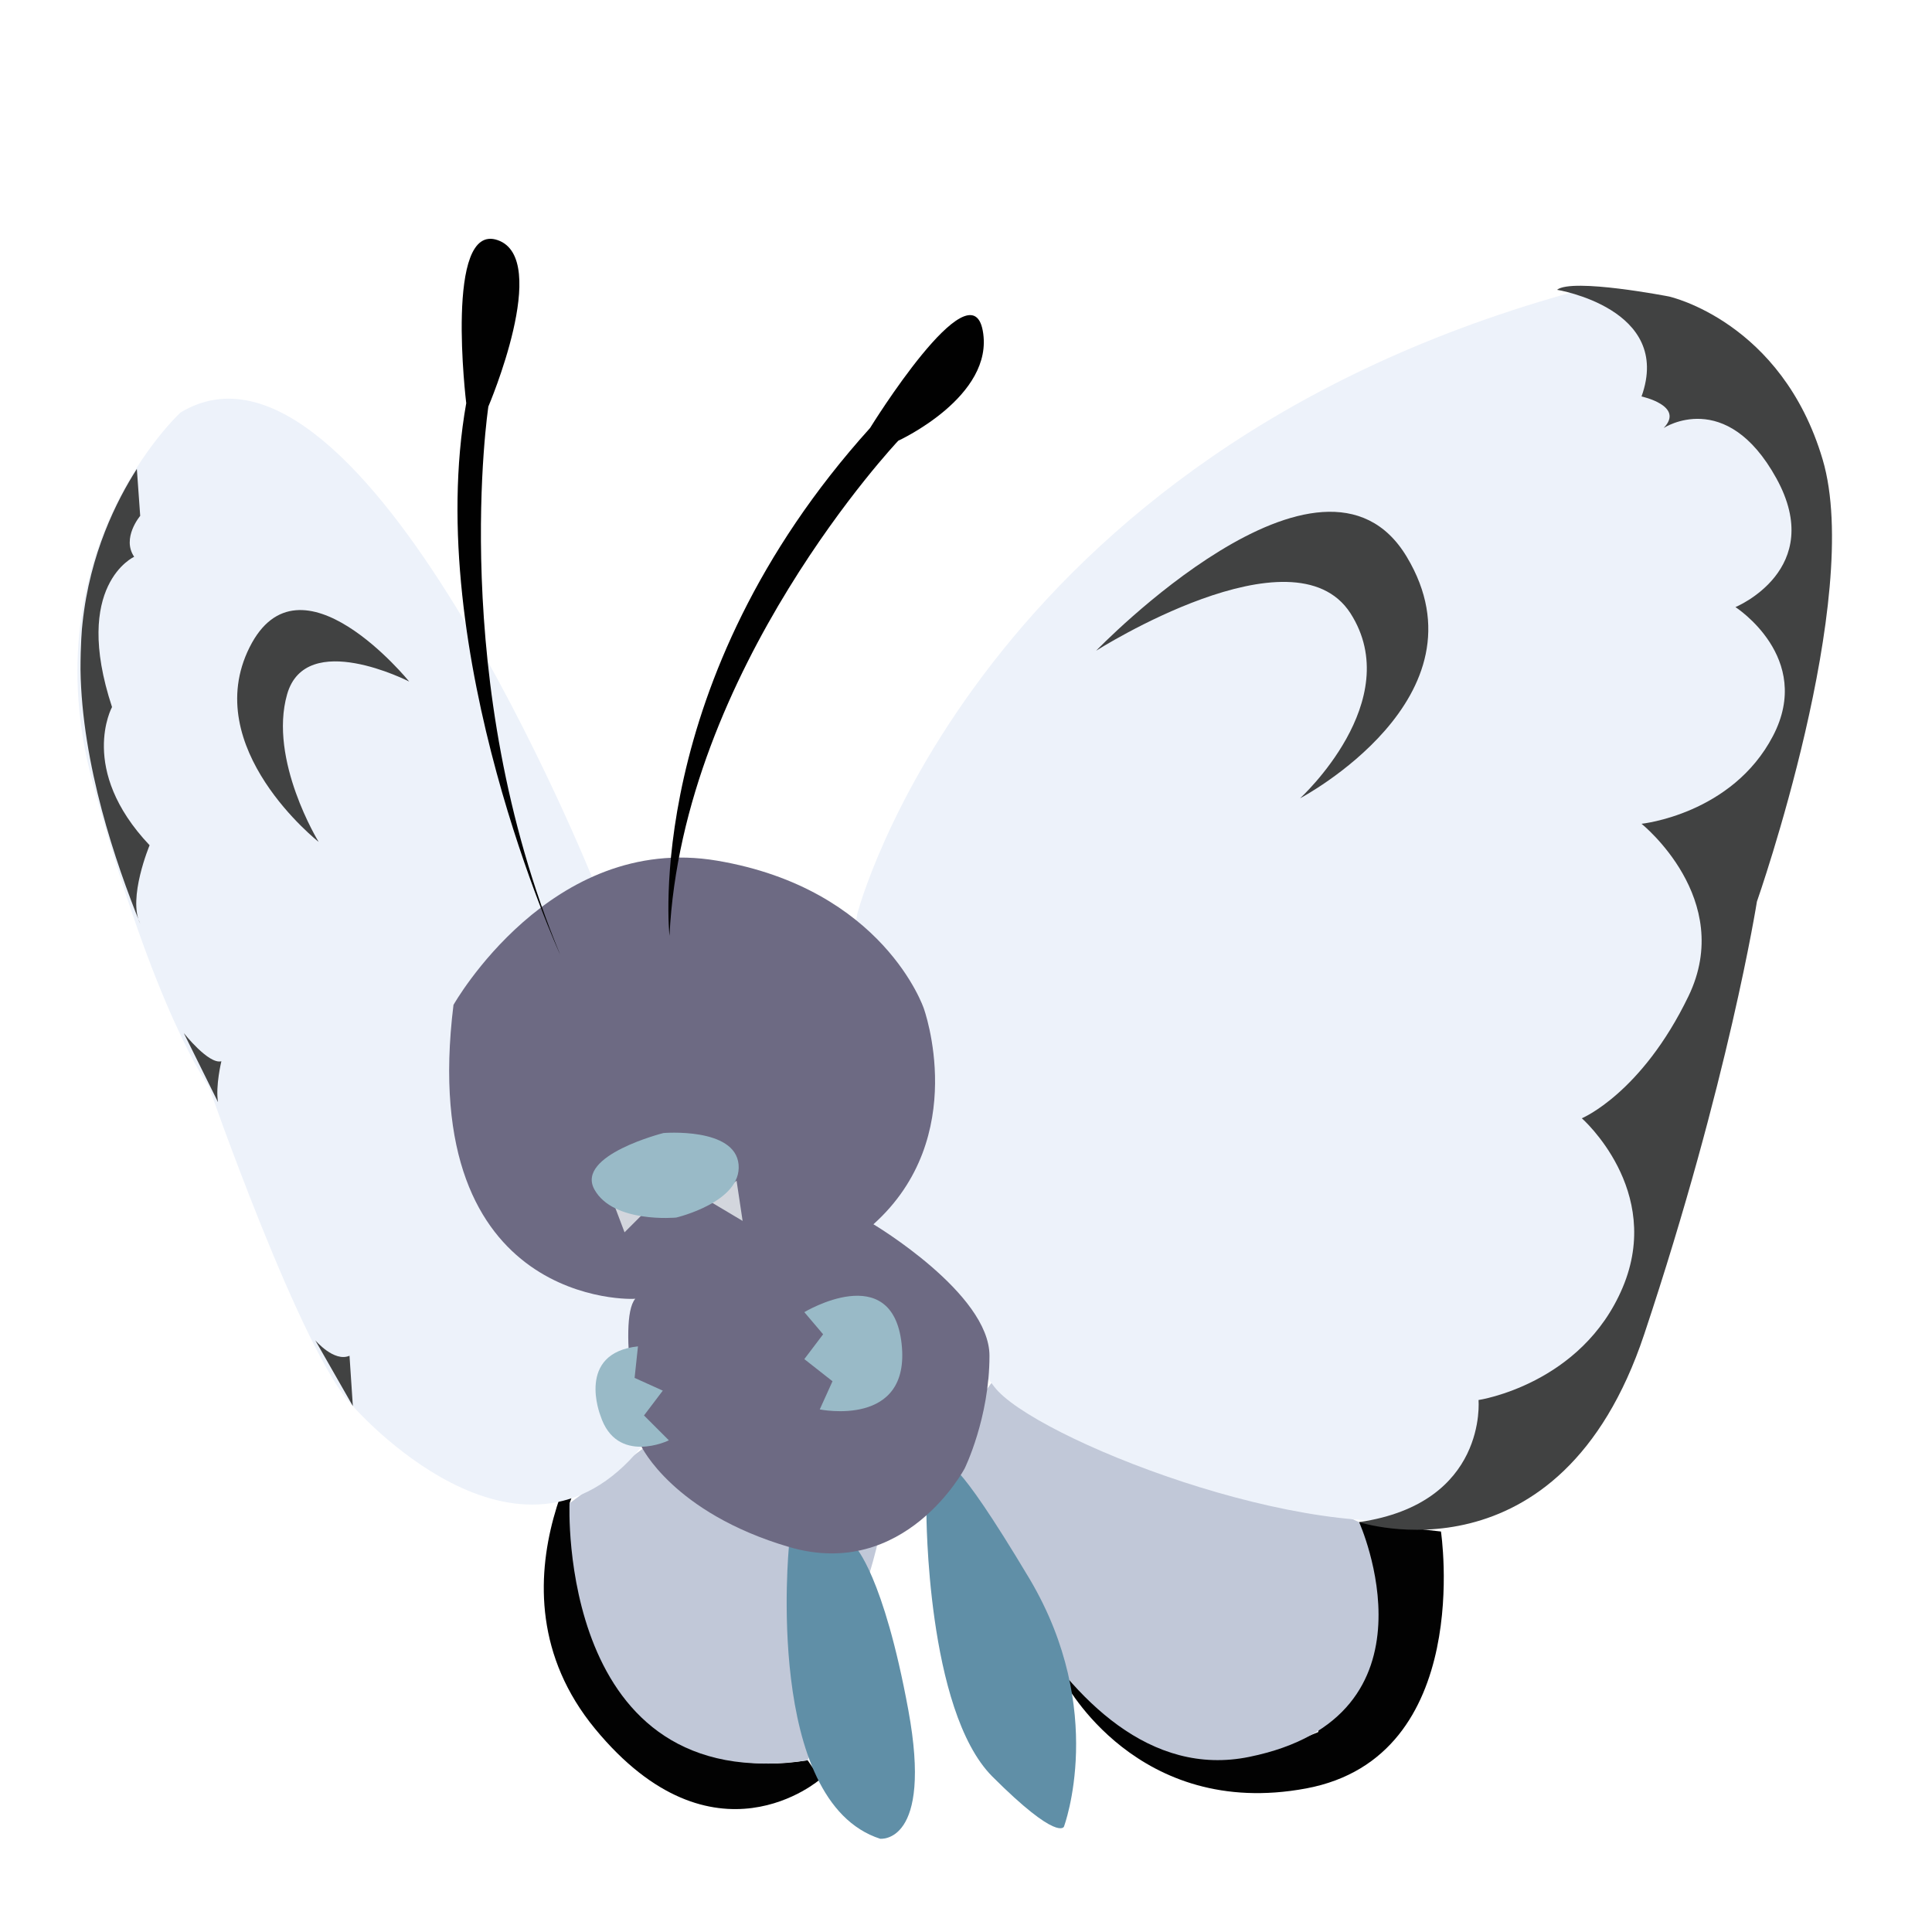
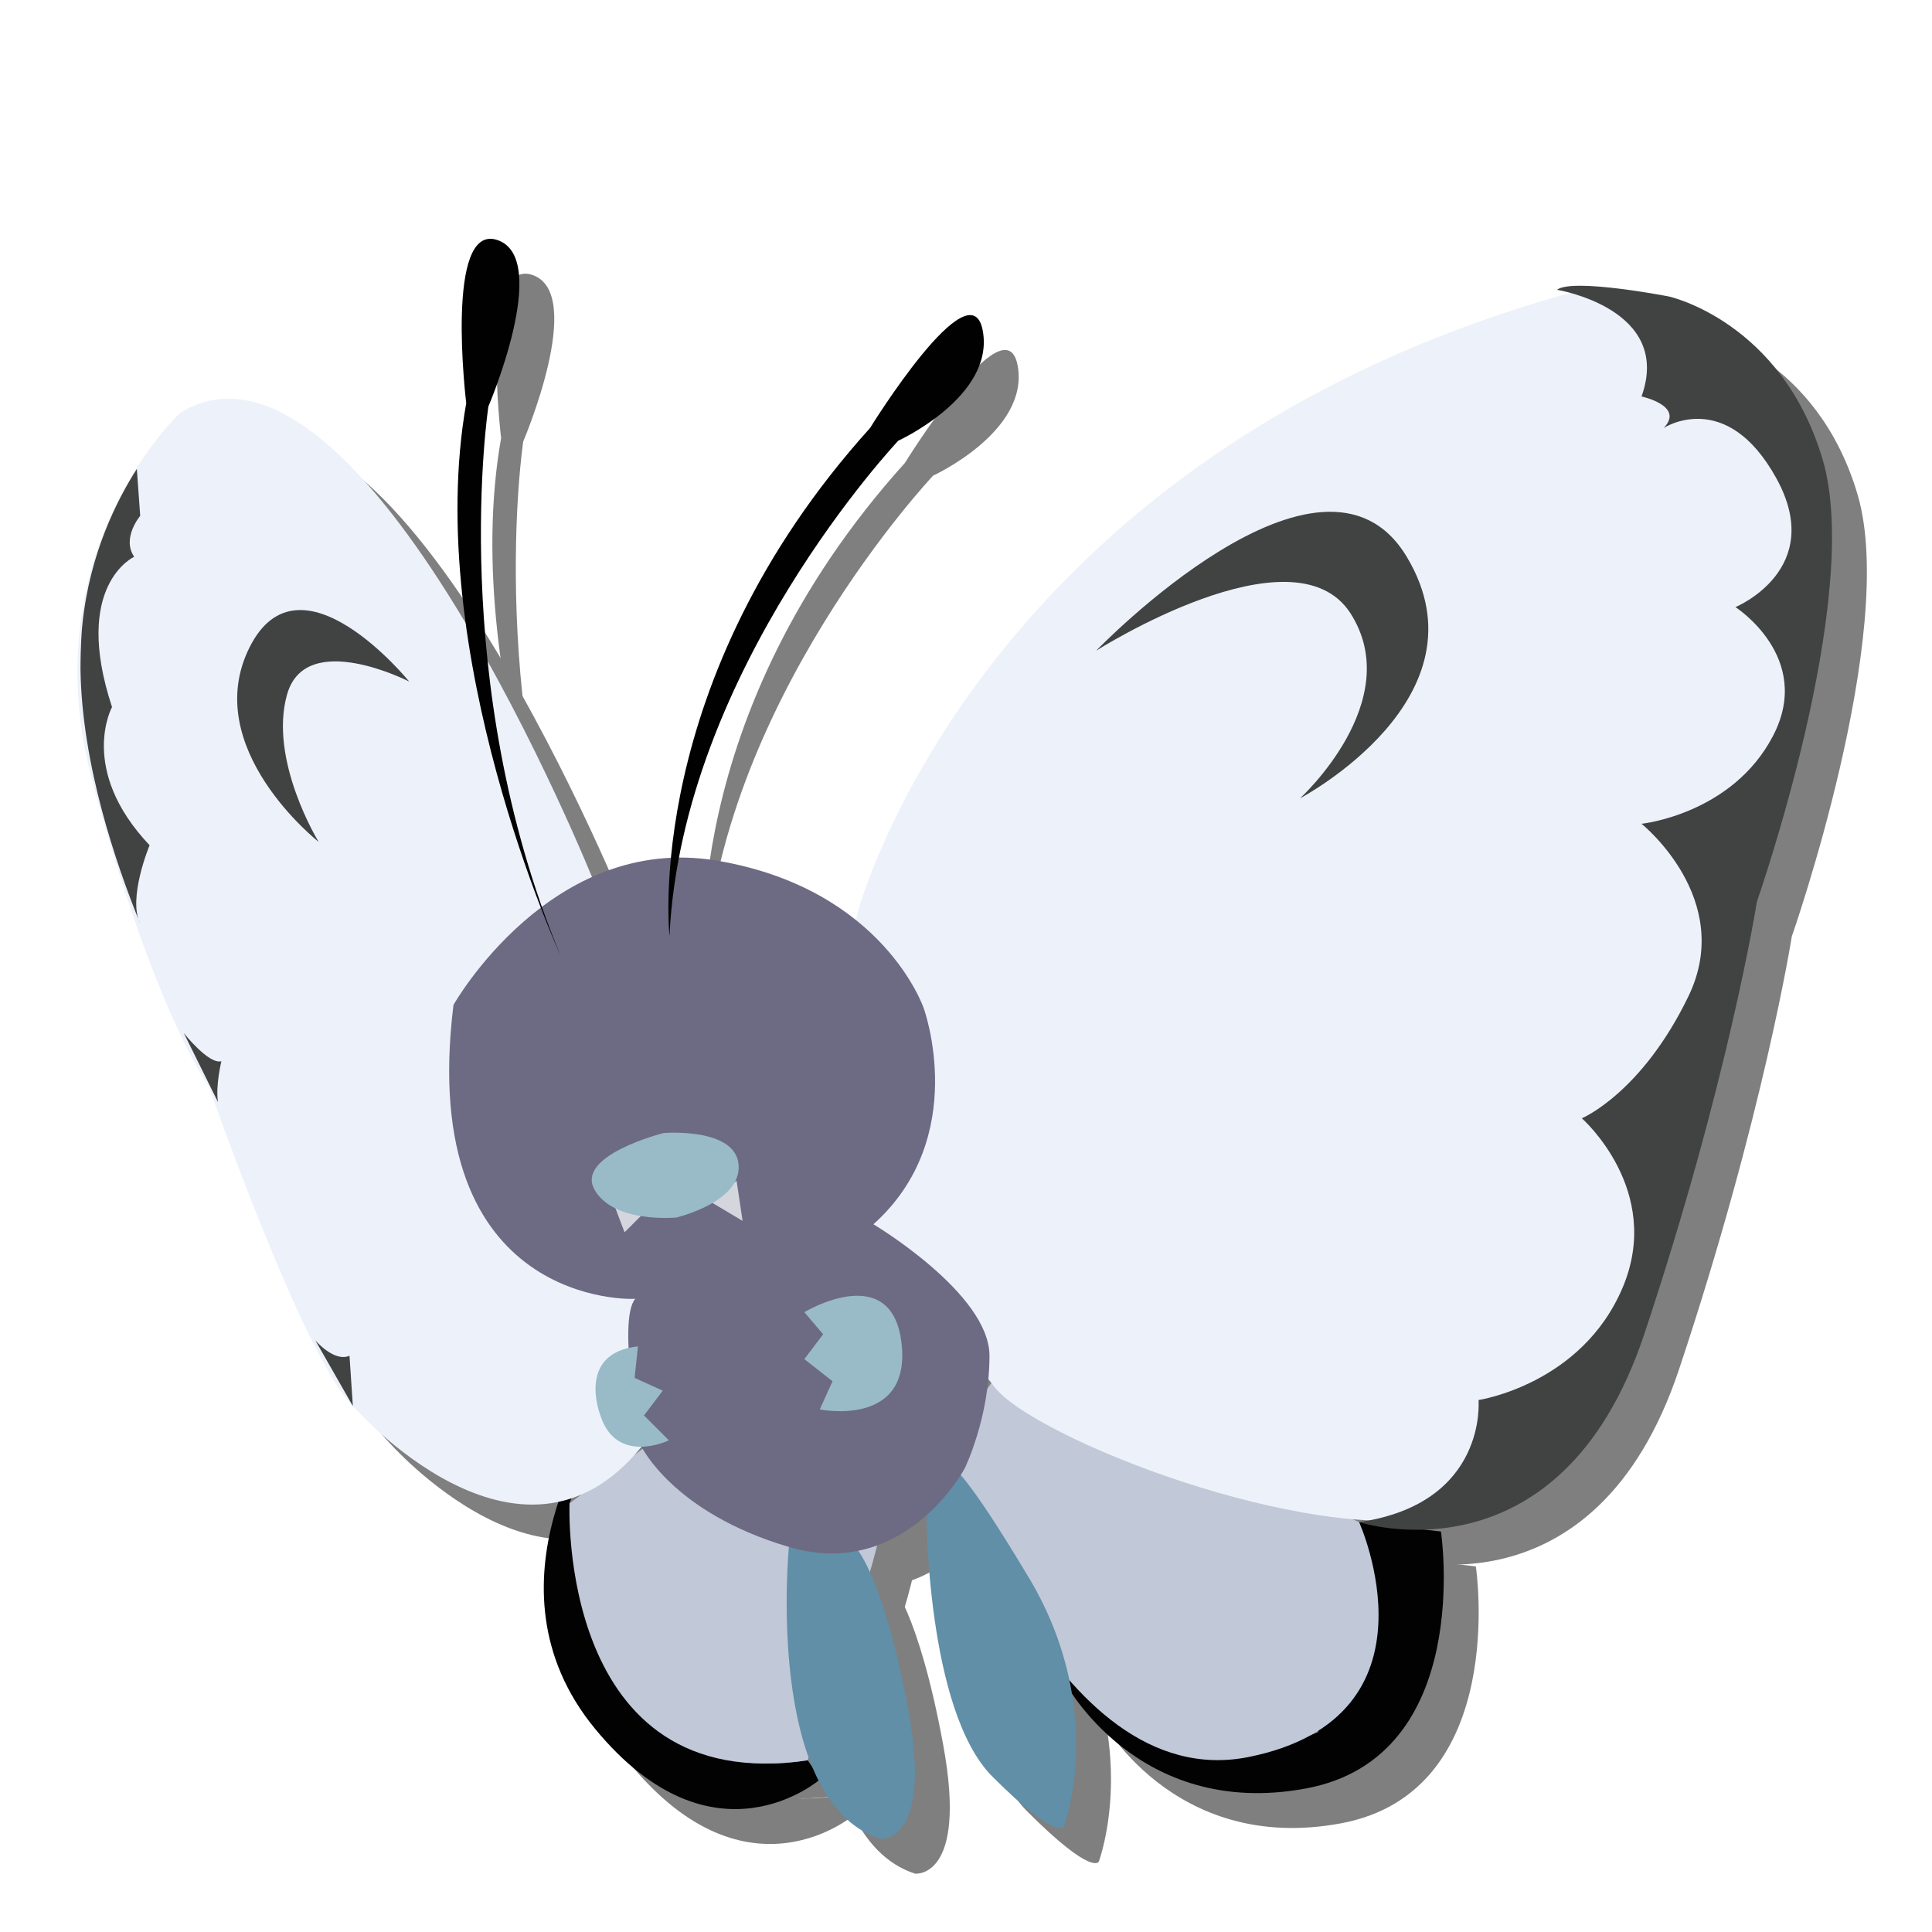
<svg xmlns="http://www.w3.org/2000/svg" version="1.1" id="Layer_1" x="0px" y="0px" viewBox="0 0 288 288" style="enable-background:new 0 0 288 288;" xml:space="preserve">
  <style type="text/css">
- 	.st0{fill:#020202;}
- 	.st1{fill:#C1C8D8;}
- 	.st2{fill:#608FA7;}
- 	.st3{fill:#EDF2FA;}
- 	.st4{fill:#414242;}
- 	.st5{fill:#6D6A83;}
- 	.st6{fill:#99BAC7;}
- 	.st7{fill:#D3D6DD;}
- 	.st8{fill:#010101;}
+ 	.st0{opacity:0.5;}
+ 	.st1{fill:#020202;}
+ 	.st2{fill:#C1C8D8;}
+ 	.st3{fill:#608FA7;}
+ 	.st4{fill:#EDF2FA;}
+ 	.st5{fill:#414242;}
+ 	.st6{fill:#6D6A83;}
+ 	.st7{fill:#99BAC7;}
+ 	.st8{fill:#D3D6DD;}
+ 	.st9{fill:#010101;}
</style>
-   <path class="st0" d="M84.9,224.1c0,0,1.9,43.9,35.5,38.3l1.9,2.8c0,0-15.9,14-33.6-7.5s0.9-46.7,0.9-46.7L84.9,224.1z" />
-   <path class="st0" d="M202.6,226.9l12.2,1.4c0,0,5.1,33.6-20.1,38.3c-25.2,4.7-36-15.9-36-15.9l2.3-0.9c0,0,8.9,19.6,35.5,8.4  L202.6,226.9z" />
-   <path class="st1" d="M84.9,224.1c0,0-1.9,43.9,35.5,38.3c0,0,10.7-30.4,10.7-34.1s-33.6-13.6-33.6-13.6L84.9,224.1z" />
-   <path class="st1" d="M202.6,226.9c0,0,13.1,29-16.4,35s-45.3-46.3-45.3-46.3l8.9-12.2L202.6,226.9z" />
-   <path class="st2" d="M117.6,230.6c0,0-3.7,37.9,13.6,43.5c0,0,7.9,0.9,4.2-19.2c-3.7-20.1-7.9-24.3-7.9-24.3H117.6z" />
-   <path class="st2" d="M138.1,225.5c0,0,0,29.4,9.8,39.3c9.8,9.8,10.7,7.5,10.7,7.5s6.5-17.3-5.1-36.9c-11.7-19.6-12.2-16.8-12.2-16.8  L138.1,225.5z" />
-   <path class="st3" d="M88.6,131.6c0,0-34.6-86.5-61.7-70.1c0,0-22.4,20.6-13.1,55.1s17.3,45.3,17.3,45.3s14,40.2,21.5,47.7  c0,0,24.8,28.5,43,6.1l2.8-21.5L88.6,131.6z" />
-   <path class="st3" d="M127.8,136.2c0,0,17.8-68.7,107.9-93l30.8,19.2l2.3,32.2l-20.6,80.8c0,0-12.2,45.8-32.7,50.5  s-61.7-11.7-67.3-19.2c-5.6-7.5-27.6-29.4-27.6-29.4L127.8,136.2z" />
-   <path class="st4" d="M163.4,97c0,0,29.4-18.7,37.9-5.6c8.4,13.1-7.5,27.6-7.5,27.6s28.5-15,15.9-36S163.4,97,163.4,97z" />
-   <path class="st4" d="M232.1,43.2c0,0,17.3,2.8,12.6,15.9c0,0,6.5,1.4,3.3,4.7c0,0,9.3-6.1,16.8,7.5c7.5,13.6-6.1,19.2-6.1,19.2  s11.7,7.5,5.6,19.2s-19.6,13.1-19.6,13.1s14,11.2,7,25.7c-7,14.5-15.9,18.2-15.9,18.2s12.2,10.7,6.1,25.2  c-6.1,14.5-21.5,16.8-21.5,16.8s1.4,15.4-17.8,18.2c0,0,29.9,9.8,42.5-28s16.8-64.5,16.8-64.5s15.9-45.3,9.8-65.9  s-22.9-24.3-22.9-24.3S234.4,41.4,232.1,43.2z" />
-   <path class="st4" d="M61,101.6c0,0-15.4-7.9-18.2,1.9c-2.8,9.8,4.7,22,4.7,22s-17.8-14-10.3-29S61,101.6,61,101.6z" />
-   <path class="st4" d="M20.4,69.9l0.5,7c0,0-2.8,3.3-0.9,6.1c0,0-9.3,4.2-3.3,22.4c0,0-5.1,9.3,5.6,20.6c0,0-3.3,7.9-1.4,11.7  c-3.6-8.9-8.7-23.7-8.9-37.9c0-3.5,0.2-6.2,0.3-6.9C13.4,82.5,17.4,74.6,20.4,69.9z" />
-   <path class="st4" d="M27.4,154c0,0,3.7,4.7,5.6,4.2c0,0-0.9,3.7-0.5,6.1L27.4,154z" />
-   <path class="st4" d="M47,199.8c0,0,2.8,3.3,5.1,2.3l0.5,7.5L47,199.8z" />
-   <path class="st5" d="M67.6,149.8c0,0,14.5-25.7,39.3-21.5c24.8,4.2,30.8,22,30.8,22s7,19.2-7.5,32.2c0,0,17.3,10.3,17.3,19.6  c0,9.3-3.7,16.8-3.7,16.8s-8.9,16.8-26.2,11.7c-17.3-5.1-22-15-22-15s-3.7-18.7-0.9-22C94.7,193.7,62,195.1,67.6,149.8z" />
-   <path class="st6" d="M119.9,195.6l2.8,3.3l-2.8,3.7l4.2,3.3l-1.9,4.2c0,0,13.6,2.8,12.2-9.8S119.9,195.6,119.9,195.6z" />
-   <path class="st6" d="M89.5,211c0,0-3.7-9.3,5.6-10.3l-0.5,4.7l4.2,1.9l-2.8,3.7l3.7,3.7C99.8,214.7,91.9,218.5,89.5,211z" />
-   <polygon class="st7" points="91.7,180 93.1,183.7 95.9,180.9 " />
-   <polygon class="st7" points="106,179.2 110.7,182 109.8,176 " />
-   <path class="st6" d="M98.9,168.9c0,0-13.1,3.3-10.3,8.4c2.8,5.1,12.2,4.2,12.2,4.2s9.8-2.3,9.3-7.9C109.6,168,98.9,168.9,98.9,168.9  z" />
-   <path class="st8" d="M83.5,142.3c0,0-20.6-44.9-14-82.2c0,0-3.3-27.1,4.7-24.3s-1.4,24.8-1.4,24.8S66.6,101.6,83.5,142.3z" />
-   <path class="st8" d="M99.8,139.5c0,0-4.2-37.9,29.9-75.7c0,0,15-24.3,16.8-14.5s-12.6,16.4-12.6,16.4S101.7,99.8,99.8,139.5z" />
+   <g class="st0">
+     <path d="M90.1,229.3c0,0,1.9,43.9,35.5,38.3l1.9,2.8c0,0-15.9,14-33.6-7.5s0.9-46.7,0.9-46.7L90.1,229.3z" />
+     <path d="M207.8,232.1l12.2,1.4c0,0,5.1,33.6-20.1,38.3c-25.2,4.7-36-15.9-36-15.9l2.3-0.9c0,0,8.9,19.6,35.5,8.4L207.8,232.1z" />
+     <path d="M90.1,229.3c0,0-1.9,43.9,35.5,38.3c0,0,10.7-30.4,10.7-34.1s-33.6-13.6-33.6-13.6L90.1,229.3z" />
+     <path d="M207.8,232.1c0,0,13.1,29-16.4,35s-45.3-46.3-45.3-46.3l8.9-12.2L207.8,232.1z" />
+     <path d="M122.8,235.8c0,0-3.7,37.9,13.6,43.5c0,0,7.9,0.9,4.2-19.2s-7.9-24.3-7.9-24.3H122.8z" />
+     <path d="M143.3,230.7c0,0,0,29.4,9.8,39.3c9.8,9.8,10.7,7.5,10.7,7.5s6.5-17.3-5.1-36.9c-11.7-19.6-12.2-16.8-12.2-16.8   L143.3,230.7z" />
+     <path d="M93.8,136.8c0,0-34.6-86.5-61.7-70.1c0,0-22.4,20.6-13.1,55.1s17.3,45.3,17.3,45.3s14,40.2,21.5,47.7c0,0,24.8,28.5,43,6.1   l2.8-21.5L93.8,136.8z" />
+     <path d="M133,141.4c0,0,17.8-68.7,107.9-93l30.8,19.2l2.3,32.2l-20.6,80.8c0,0-12.2,45.8-32.7,50.5s-61.7-11.7-67.3-19.2   s-27.6-29.4-27.6-29.4L133,141.4z" />
+     <path d="M168.6,102.2c0,0,29.4-18.7,37.9-5.6c8.4,13.1-7.5,27.6-7.5,27.6s28.5-15,15.9-36S168.6,102.2,168.6,102.2z" />
+     <path d="M237.3,48.4c0,0,17.3,2.8,12.6,15.9c0,0,6.5,1.4,3.3,4.7c0,0,9.3-6.1,16.8,7.5s-6.1,19.2-6.1,19.2s11.7,7.5,5.6,19.2   S249.9,128,249.9,128s14,11.2,7,25.7S241,171.9,241,171.9s12.2,10.7,6.1,25.2c-6.1,14.5-21.5,16.8-21.5,16.8s1.4,15.4-17.8,18.2   c0,0,29.9,9.8,42.5-28c12.6-37.8,16.8-64.5,16.8-64.5s15.9-45.3,9.8-65.9S254,49.4,254,49.4S239.6,46.6,237.3,48.4z" />
+     <path d="M66.2,106.8c0,0-15.4-7.9-18.2,1.9s4.7,22,4.7,22s-17.8-14-10.3-29S66.2,106.8,66.2,106.8z" />
+     <path d="M25.6,75.1l0.5,7c0,0-2.8,3.3-0.9,6.1c0,0-9.3,4.2-3.3,22.4c0,0-5.1,9.3,5.6,20.6c0,0-3.3,7.9-1.4,11.7   c-3.6-8.9-8.7-23.7-8.9-37.9c0-3.5,0.2-6.2,0.3-6.9C18.6,87.7,22.6,79.8,25.6,75.1z" />
+     <path d="M32.6,159.2c0,0,3.7,4.7,5.6,4.2c0,0-0.9,3.7-0.5,6.1L32.6,159.2z" />
+     <path d="M52.2,205c0,0,2.8,3.3,5.1,2.3l0.5,7.5L52.2,205z" />
+     <path d="M72.8,155c0,0,14.5-25.7,39.3-21.5s30.8,22,30.8,22s7,19.2-7.5,32.2c0,0,17.3,10.3,17.3,19.6s-3.7,16.8-3.7,16.8   s-8.9,16.8-26.2,11.7s-22-15-22-15s-3.7-18.7-0.9-22C99.9,198.9,67.2,200.3,72.8,155z" />
+     <path d="M125.1,200.8l2.8,3.3l-2.8,3.7l4.2,3.3l-1.9,4.2c0,0,13.6,2.8,12.2-9.8S125.1,200.8,125.1,200.8z" />
+     <path d="M94.7,216.2c0,0-3.7-9.3,5.6-10.3l-0.5,4.7l4.2,1.9l-2.8,3.7l3.7,3.7C105,219.9,97.1,223.7,94.7,216.2z" />
+     <polygon points="96.9,185.2 98.3,188.9 101.1,186.1  " />
+     <polygon points="111.2,184.4 115.9,187.2 115,181.2  " />
+     <path d="M104.1,174.1c0,0-13.1,3.3-10.3,8.4c2.8,5.1,12.2,4.2,12.2,4.2s9.8-2.3,9.3-7.9S104.1,174.1,104.1,174.1z" />
+     <path d="M88.7,147.5c0,0-20.6-44.9-14-82.2c0,0-3.3-27.1,4.7-24.3S78,65.8,78,65.8S71.8,106.8,88.7,147.5z" />
+     <path d="M105,144.7c0,0-4.2-37.9,29.9-75.7c0,0,15-24.3,16.8-14.5s-12.6,16.4-12.6,16.4S106.9,105,105,144.7z" />
+   </g>
+   <g>
+     <path class="st1" d="M84.9,224.1c0,0,1.9,43.9,35.5,38.3l1.9,2.8c0,0-15.9,14-33.6-7.5s0.9-46.7,0.9-46.7L84.9,224.1z" />
+     <path class="st1" d="M202.6,226.9l12.2,1.4c0,0,5.1,33.6-20.1,38.3c-25.2,4.7-36-15.9-36-15.9l2.3-0.9c0,0,8.9,19.6,35.5,8.4   L202.6,226.9z" />
+     <path class="st2" d="M84.9,224.1c0,0-1.9,43.9,35.5,38.3c0,0,10.7-30.4,10.7-34.1s-33.6-13.6-33.6-13.6L84.9,224.1z" />
+     <path class="st2" d="M202.6,226.9c0,0,13.1,29-16.4,35s-45.3-46.3-45.3-46.3l8.9-12.2L202.6,226.9z" />
+     <path class="st3" d="M117.6,230.6c0,0-3.7,37.9,13.6,43.5c0,0,7.9,0.9,4.2-19.2s-7.9-24.3-7.9-24.3H117.6z" />
+     <path class="st3" d="M138.1,225.5c0,0,0,29.4,9.8,39.3c9.8,9.8,10.7,7.5,10.7,7.5s6.5-17.3-5.1-36.9   c-11.7-19.6-12.2-16.8-12.2-16.8L138.1,225.5z" />
+     <path class="st4" d="M88.6,131.6c0,0-34.6-86.5-61.7-70.1c0,0-22.4,20.6-13.1,55.1s17.3,45.3,17.3,45.3s14,40.2,21.5,47.7   c0,0,24.8,28.5,43,6.1l2.8-21.5L88.6,131.6z" />
+     <path class="st4" d="M127.8,136.2c0,0,17.8-68.7,107.9-93l30.8,19.2l2.3,32.2l-20.6,80.8c0,0-12.2,45.8-32.7,50.5   s-61.7-11.7-67.3-19.2s-27.6-29.4-27.6-29.4L127.8,136.2z" />
+     <path class="st5" d="M163.4,97c0,0,29.4-18.7,37.9-5.6c8.4,13.1-7.5,27.6-7.5,27.6s28.5-15,15.9-36S163.4,97,163.4,97z" />
+     <path class="st5" d="M232.1,43.2c0,0,17.3,2.8,12.6,15.9c0,0,6.5,1.4,3.3,4.7c0,0,9.3-6.1,16.8,7.5s-6.1,19.2-6.1,19.2   s11.7,7.5,5.6,19.2s-19.6,13.1-19.6,13.1s14,11.2,7,25.7s-15.9,18.2-15.9,18.2s12.2,10.7,6.1,25.2c-6.1,14.5-21.5,16.8-21.5,16.8   s1.4,15.4-17.8,18.2c0,0,29.9,9.8,42.5-28c12.6-37.8,16.8-64.5,16.8-64.5s15.9-45.3,9.8-65.9s-22.9-24.3-22.9-24.3   S234.4,41.4,232.1,43.2z" />
+     <path class="st5" d="M61,101.6c0,0-15.4-7.9-18.2,1.9s4.7,22,4.7,22s-17.8-14-10.3-29S61,101.6,61,101.6z" />
+     <path class="st5" d="M20.4,69.9l0.5,7c0,0-2.8,3.3-0.9,6.1c0,0-9.3,4.2-3.3,22.4c0,0-5.1,9.3,5.6,20.6c0,0-3.3,7.9-1.4,11.7   c-3.6-8.9-8.7-23.7-8.9-37.9c0-3.5,0.2-6.2,0.3-6.9C13.4,82.5,17.4,74.6,20.4,69.9z" />
+     <path class="st5" d="M27.4,154c0,0,3.7,4.7,5.6,4.2c0,0-0.9,3.7-0.5,6.1L27.4,154z" />
+     <path class="st5" d="M47,199.8c0,0,2.8,3.3,5.1,2.3l0.5,7.5L47,199.8z" />
+     <path class="st6" d="M67.6,149.8c0,0,14.5-25.7,39.3-21.5s30.8,22,30.8,22s7,19.2-7.5,32.2c0,0,17.3,10.3,17.3,19.6   s-3.7,16.8-3.7,16.8s-8.9,16.8-26.2,11.7s-22-15-22-15s-3.7-18.7-0.9-22C94.7,193.7,62,195.1,67.6,149.8z" />
+     <path class="st7" d="M119.9,195.6l2.8,3.3l-2.8,3.7l4.2,3.3l-1.9,4.2c0,0,13.6,2.8,12.2-9.8S119.9,195.6,119.9,195.6z" />
+     <path class="st7" d="M89.5,211c0,0-3.7-9.3,5.6-10.3l-0.5,4.7l4.2,1.9L96,211l3.7,3.7C99.8,214.7,91.9,218.5,89.5,211z" />
+     <polygon class="st8" points="91.7,180 93.1,183.7 95.9,180.9  " />
+     <polygon class="st8" points="106,179.2 110.7,182 109.8,176  " />
+     <path class="st7" d="M98.9,168.9c0,0-13.1,3.3-10.3,8.4c2.8,5.1,12.2,4.2,12.2,4.2s9.8-2.3,9.3-7.9S98.9,168.9,98.9,168.9z" />
+     <path class="st9" d="M83.5,142.3c0,0-20.6-44.9-14-82.2c0,0-3.3-27.1,4.7-24.3s-1.4,24.8-1.4,24.8S66.6,101.6,83.5,142.3z" />
+     <path class="st9" d="M99.8,139.5c0,0-4.2-37.9,29.9-75.7c0,0,15-24.3,16.8-14.5s-12.6,16.4-12.6,16.4S101.7,99.8,99.8,139.5z" />
+   </g>
</svg>
